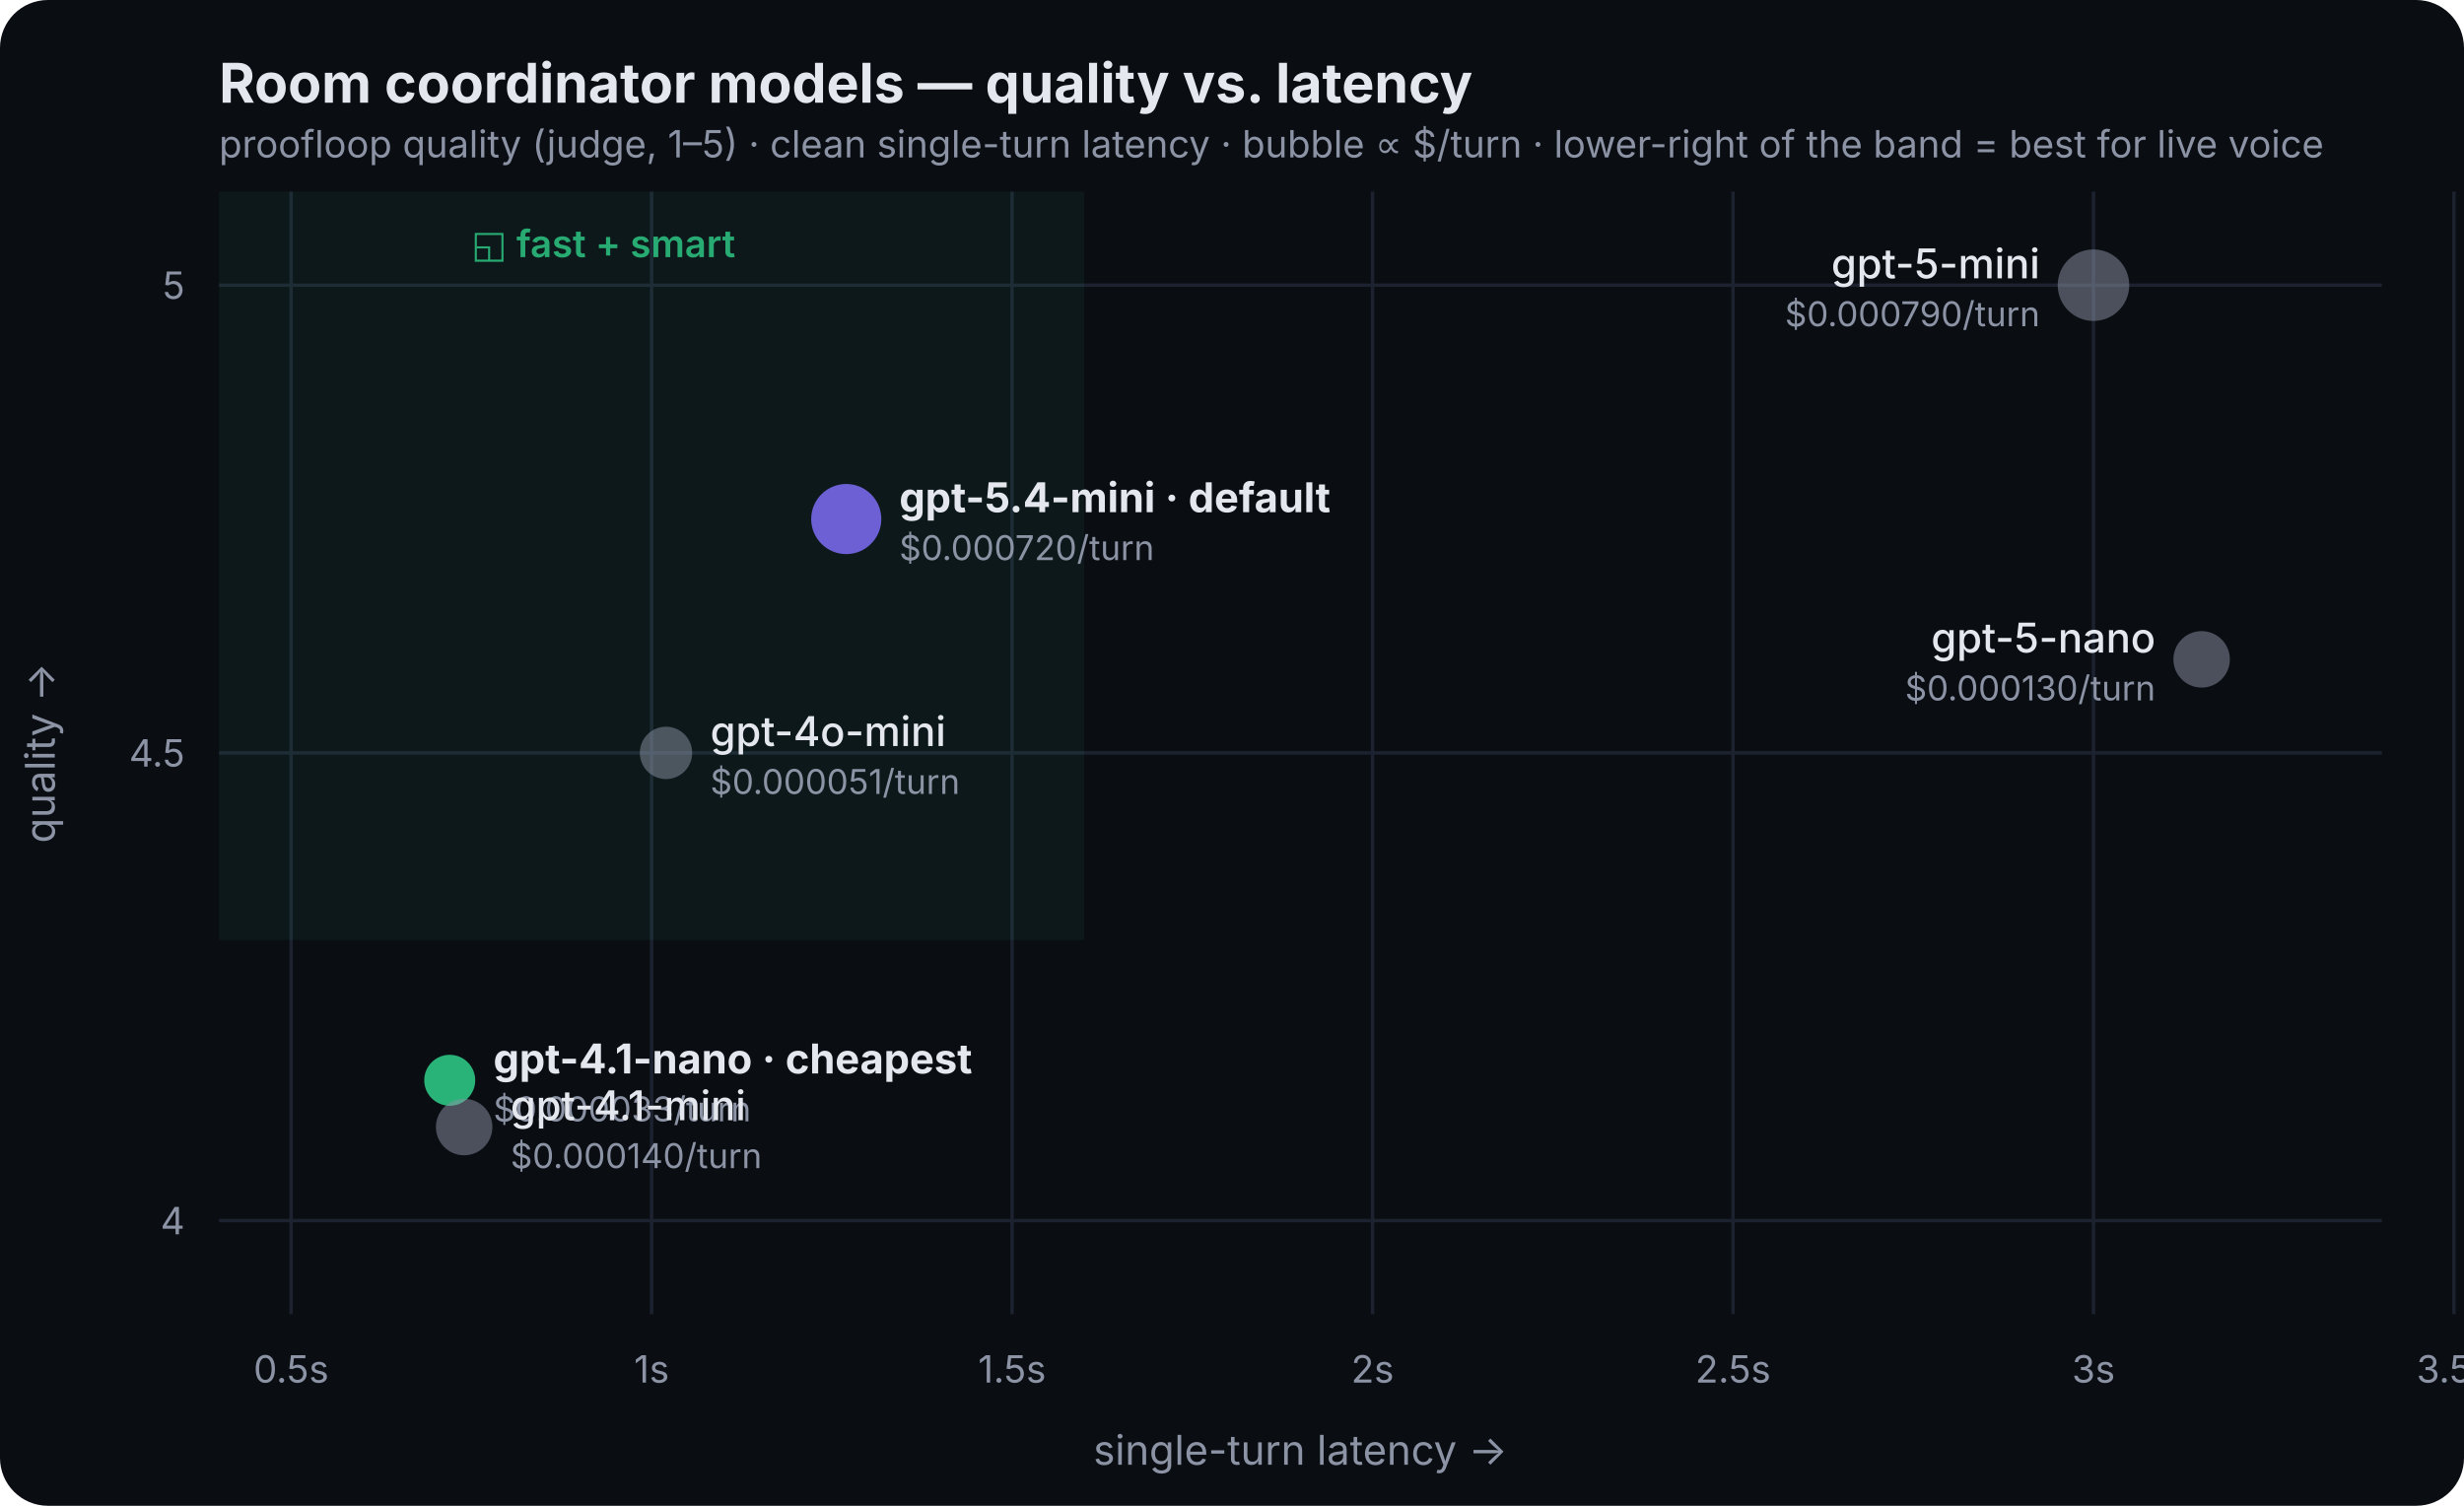
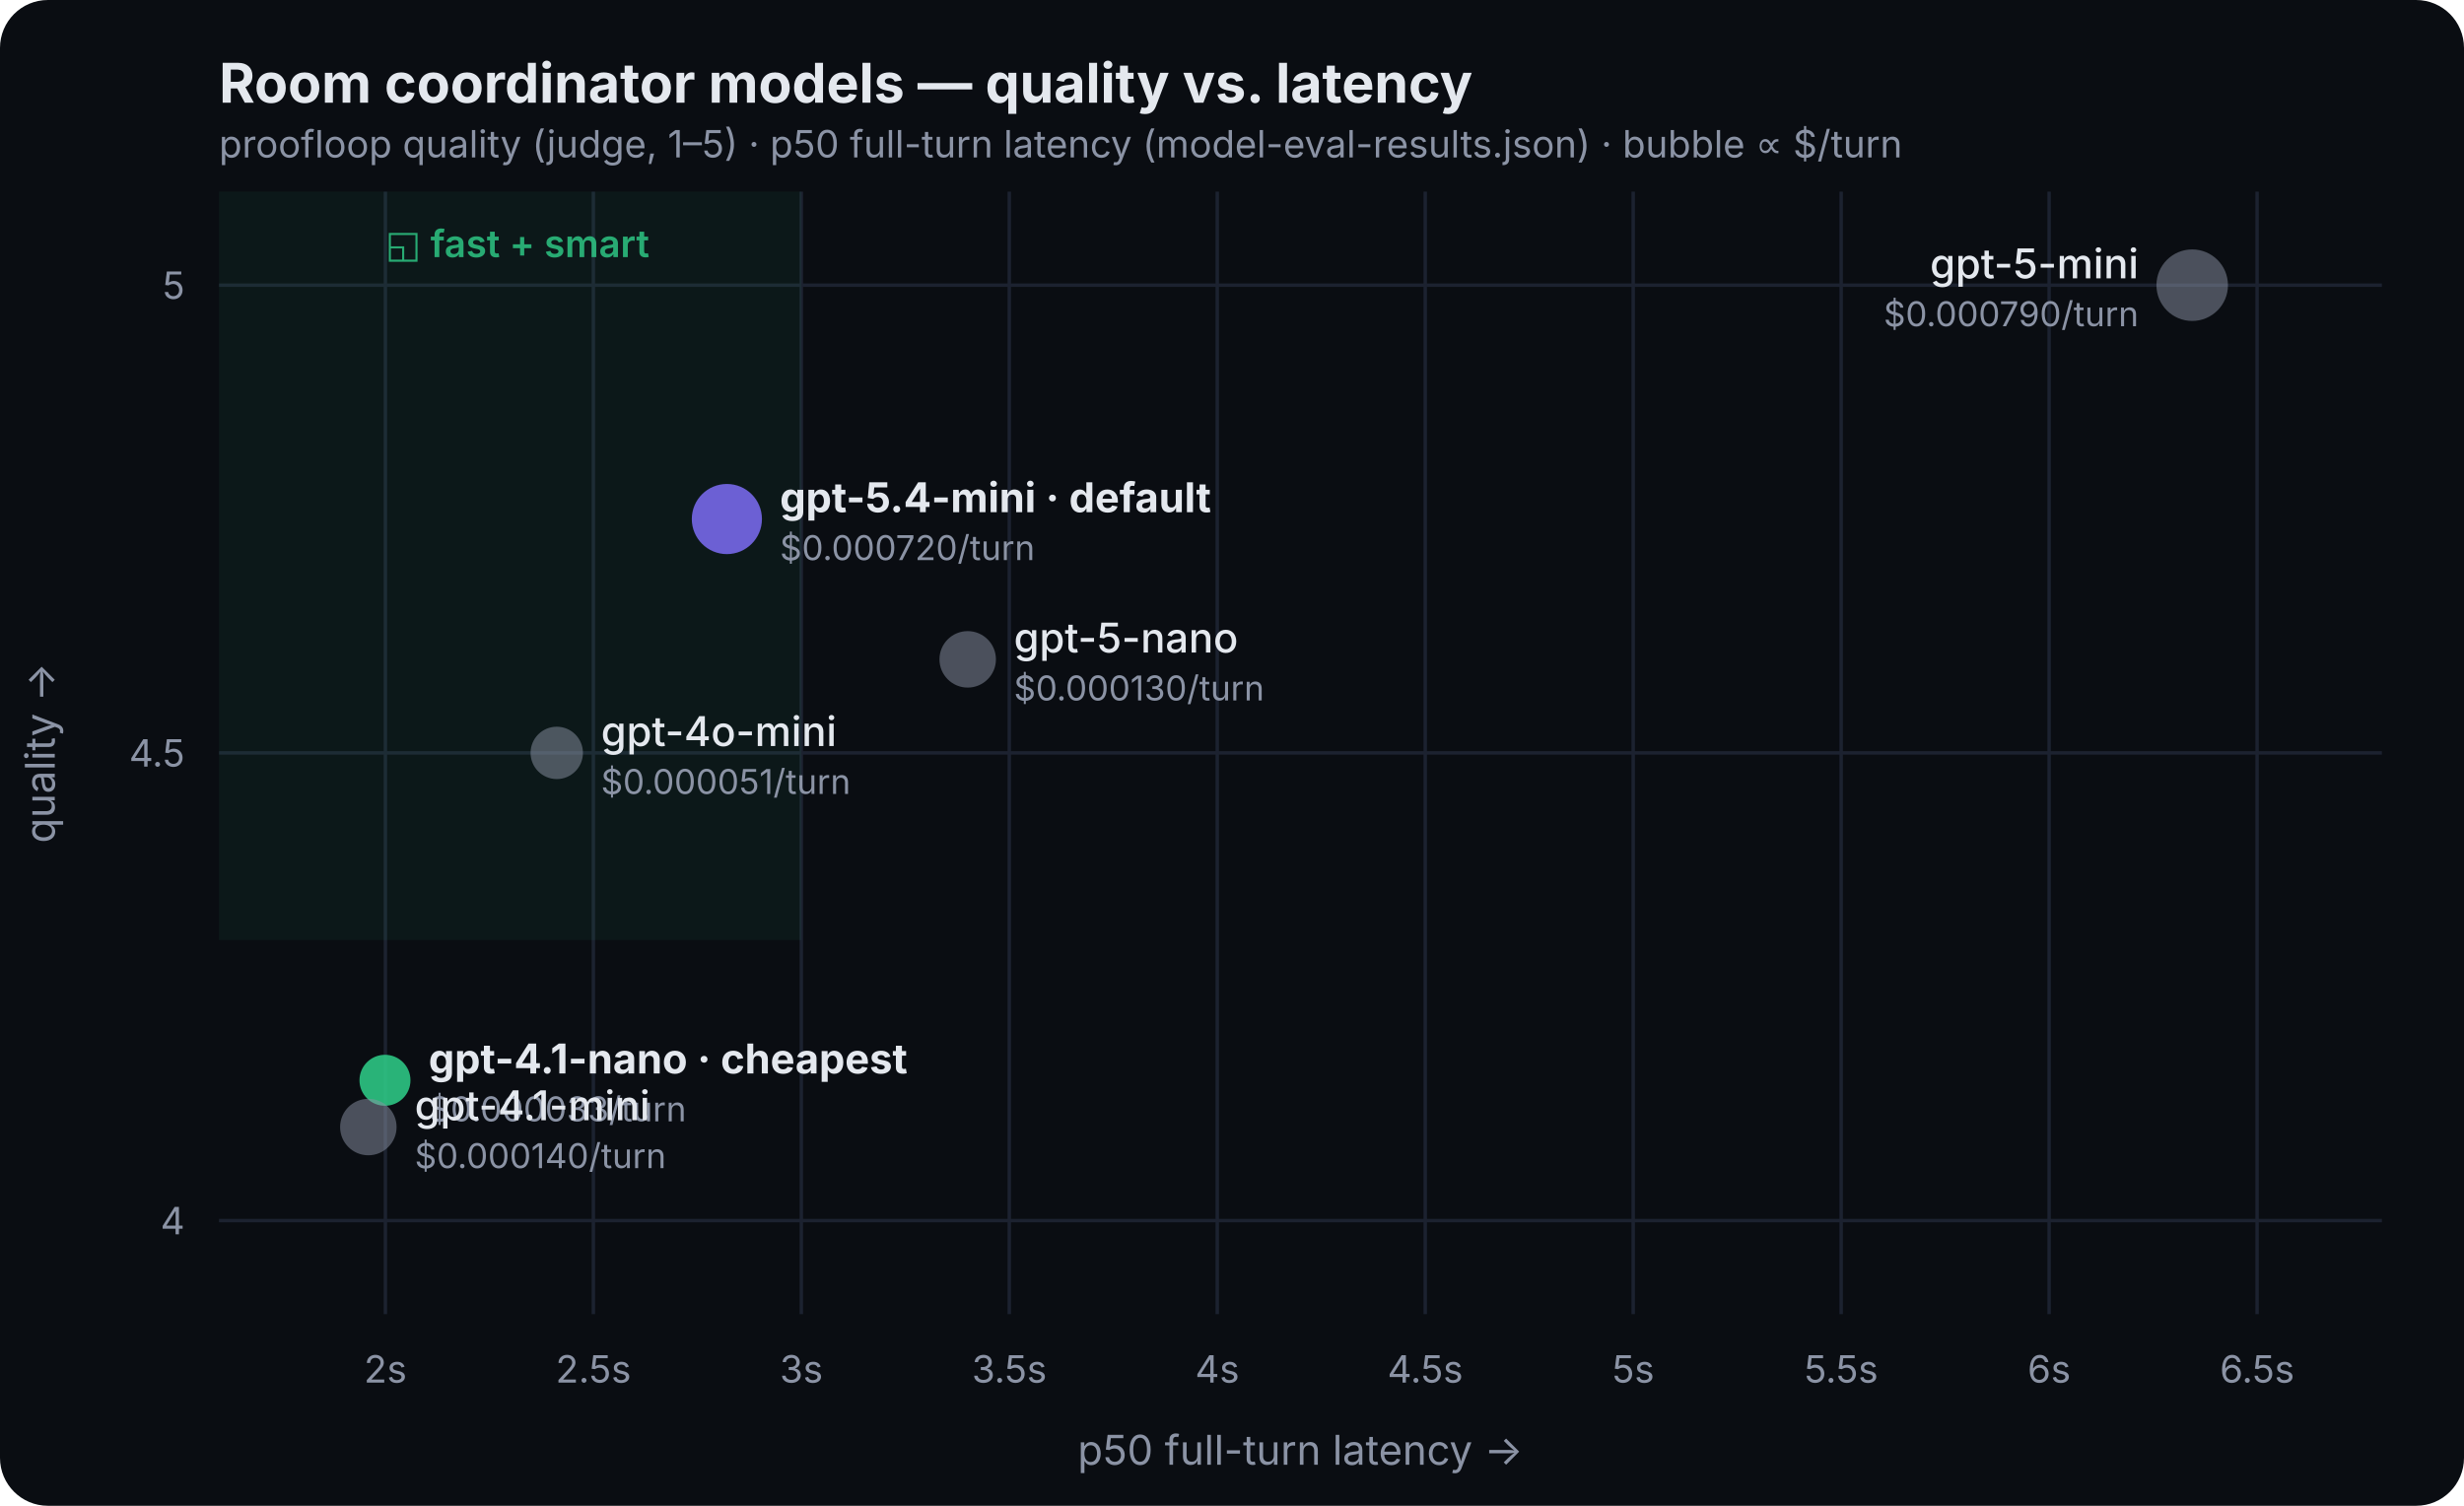
<svg xmlns="http://www.w3.org/2000/svg" viewBox="0 0 720 440" width="720" height="440" font-family="Inter,system-ui,sans-serif">
  <rect width="720" height="440" rx="14" fill="#0a0d12" />
  <text x="64" y="30" fill="#e4e8ee" font-size="16" font-weight="700">Room coordinator models — quality vs. latency</text>
-   <text x="64" y="46" fill="#8b93a5" font-size="11">proofloop quality (judge, 1–5) · clean single-turn latency · bubble ∝ $/turn · lower-right of the band = best for live voice</text>
-   <line x1="85.067" y1="56" x2="85.067" y2="384" stroke="#1c2230" stroke-width="1" />
-   <text x="85.067" y="404" fill="#8b93a5" font-size="11" text-anchor="middle">0.5s</text>
-   <line x1="190.4" y1="56" x2="190.4" y2="384" stroke="#1c2230" stroke-width="1" />
-   <text x="190.4" y="404" fill="#8b93a5" font-size="11" text-anchor="middle">1s</text>
-   <line x1="295.733" y1="56" x2="295.733" y2="384" stroke="#1c2230" stroke-width="1" />
-   <text x="295.733" y="404" fill="#8b93a5" font-size="11" text-anchor="middle">1.5s</text>
-   <line x1="401.067" y1="56" x2="401.067" y2="384" stroke="#1c2230" stroke-width="1" />
-   <text x="401.067" y="404" fill="#8b93a5" font-size="11" text-anchor="middle">2s</text>
-   <line x1="506.4" y1="56" x2="506.4" y2="384" stroke="#1c2230" stroke-width="1" />
-   <text x="506.4" y="404" fill="#8b93a5" font-size="11" text-anchor="middle">2.5s</text>
-   <line x1="611.733" y1="56" x2="611.733" y2="384" stroke="#1c2230" stroke-width="1" />
-   <text x="611.733" y="404" fill="#8b93a5" font-size="11" text-anchor="middle">3s</text>
-   <line x1="717.067" y1="56" x2="717.067" y2="384" stroke="#1c2230" stroke-width="1" />
-   <text x="717.067" y="404" fill="#8b93a5" font-size="11" text-anchor="middle">3.5s</text>
+   <text x="64" y="46" fill="#8b93a5" font-size="11">proofloop quality (judge, 1–5) · p50 full-turn latency (model-eval-results.json) · bubble ∝ $/turn</text>
+   <line x1="112.615" y1="56" x2="112.615" y2="384" stroke="#1c2230" stroke-width="1" />
+   <text x="112.615" y="404" fill="#8b93a5" font-size="11" text-anchor="middle">2s</text>
+   <line x1="173.385" y1="56" x2="173.385" y2="384" stroke="#1c2230" stroke-width="1" />
+   <text x="173.385" y="404" fill="#8b93a5" font-size="11" text-anchor="middle">2.5s</text>
+   <line x1="234.154" y1="56" x2="234.154" y2="384" stroke="#1c2230" stroke-width="1" />
+   <text x="234.154" y="404" fill="#8b93a5" font-size="11" text-anchor="middle">3s</text>
+   <line x1="294.923" y1="56" x2="294.923" y2="384" stroke="#1c2230" stroke-width="1" />
+   <text x="294.923" y="404" fill="#8b93a5" font-size="11" text-anchor="middle">3.5s</text>
+   <line x1="355.692" y1="56" x2="355.692" y2="384" stroke="#1c2230" stroke-width="1" />
+   <text x="355.692" y="404" fill="#8b93a5" font-size="11" text-anchor="middle">4s</text>
+   <line x1="416.462" y1="56" x2="416.462" y2="384" stroke="#1c2230" stroke-width="1" />
+   <text x="416.462" y="404" fill="#8b93a5" font-size="11" text-anchor="middle">4.5s</text>
+   <line x1="477.231" y1="56" x2="477.231" y2="384" stroke="#1c2230" stroke-width="1" />
+   <text x="477.231" y="404" fill="#8b93a5" font-size="11" text-anchor="middle">5s</text>
+   <line x1="538" y1="56" x2="538" y2="384" stroke="#1c2230" stroke-width="1" />
+   <text x="538" y="404" fill="#8b93a5" font-size="11" text-anchor="middle">5.5s</text>
+   <line x1="598.769" y1="56" x2="598.769" y2="384" stroke="#1c2230" stroke-width="1" />
+   <text x="598.769" y="404" fill="#8b93a5" font-size="11" text-anchor="middle">6s</text>
+   <line x1="659.538" y1="56" x2="659.538" y2="384" stroke="#1c2230" stroke-width="1" />
+   <text x="659.538" y="404" fill="#8b93a5" font-size="11" text-anchor="middle">6.5s</text>
  <line x1="64" y1="356.667" x2="696" y2="356.667" stroke="#1c2230" stroke-width="1" />
  <text x="54" y="360.667" fill="#8b93a5" font-size="11" text-anchor="end">4</text>
  <line x1="64" y1="220" x2="696" y2="220" stroke="#1c2230" stroke-width="1" />
  <text x="54" y="224" fill="#8b93a5" font-size="11" text-anchor="end">4.5</text>
  <line x1="64" y1="83.333" x2="696" y2="83.333" stroke="#1c2230" stroke-width="1" />
  <text x="54" y="87.333" fill="#8b93a5" font-size="11" text-anchor="end">5</text>
-   <rect x="64" y="56" width="252.8" height="218.667" fill="#2fd08a" opacity="0.06" />
-   <text x="137.733" y="75.133" fill="#2fd08a" font-size="11" font-weight="600" opacity="0.8">◱ fast + smart</text>
-   <circle cx="247.28" cy="151.667" r="9.5" fill="#7c6cf5" opacity="0.85" stroke="#7c6cf5" stroke-width="1.5" />
-   <text x="262.768" y="149.667" fill="#e4e8ee" font-size="12" font-weight="700" text-anchor="start">gpt-5.4-mini · default</text>
-   <text x="262.768" y="163.667" fill="#8b93a5" font-size="10" text-anchor="start">$0.000720/turn</text>
-   <circle cx="131.413" cy="315.667" r="6.7" fill="#2fd08a" opacity="0.85" stroke="#2fd08a" stroke-width="1.5" />
-   <text x="144.16" y="313.667" fill="#e4e8ee" font-size="12" font-weight="700" text-anchor="start">gpt-4.1-nano · cheapest</text>
-   <text x="144.16" y="327.667" fill="#8b93a5" font-size="10" text-anchor="start">$0.000033/turn</text>
-   <circle cx="135.627" cy="329.333" r="7.5" fill="#8b93a5" opacity="0.5" stroke="#8b93a5" stroke-width="1.5" />
-   <text x="149.165" y="327.333" fill="#e4e8ee" font-size="12" font-weight="500" text-anchor="start">gpt-4.1-mini</text>
-   <text x="149.165" y="341.333" fill="#8b93a5" font-size="10" text-anchor="start">$0.000140/turn</text>
-   <circle cx="194.613" cy="220" r="6.9" fill="#8b93a5" opacity="0.5" stroke="#8b93a5" stroke-width="1.5" />
-   <text x="207.542" y="218" fill="#e4e8ee" font-size="12" font-weight="500" text-anchor="start">gpt-4o-mini</text>
-   <text x="207.542" y="232" fill="#8b93a5" font-size="10" text-anchor="start">$0.000051/turn</text>
-   <circle cx="643.333" cy="192.667" r="7.5" fill="#8b93a5" opacity="0.5" stroke="#8b93a5" stroke-width="1.5" />
-   <text x="629.851" y="190.667" fill="#e4e8ee" font-size="12" font-weight="500" text-anchor="end">gpt-5-nano</text>
-   <text x="629.851" y="204.667" fill="#8b93a5" font-size="10" text-anchor="end">$0.000130/turn</text>
-   <circle cx="611.733" cy="83.333" r="9.7" fill="#8b93a5" opacity="0.5" stroke="#8b93a5" stroke-width="1.5" />
-   <text x="596.079" y="81.333" fill="#e4e8ee" font-size="12" font-weight="500" text-anchor="end">gpt-5-mini</text>
-   <text x="596.079" y="95.333" fill="#8b93a5" font-size="10" text-anchor="end">$0.000790/turn</text>
-   <text x="380" y="428" fill="#8b93a5" font-size="12" text-anchor="middle">single-turn latency →</text>
+   <rect x="64" y="56" width="170.154" height="218.667" fill="#2fd08a" opacity="0.06" />
+   <text x="112.615" y="75.133" fill="#2fd08a" font-size="11" font-weight="600" opacity="0.8">◱ fast + smart</text>
+   <circle cx="212.398" cy="151.667" r="9.5" fill="#7c6cf5" opacity="0.85" stroke="#7c6cf5" stroke-width="1.5" />
+   <text x="227.887" y="149.667" fill="#e4e8ee" font-size="12" font-weight="700" text-anchor="start">gpt-5.4-mini · default</text>
+   <text x="227.887" y="163.667" fill="#8b93a5" font-size="10" text-anchor="start">$0.000720/turn</text>
+   <circle cx="112.494" cy="315.667" r="6.7" fill="#2fd08a" opacity="0.85" stroke="#2fd08a" stroke-width="1.5" />
+   <text x="125.241" y="313.667" fill="#e4e8ee" font-size="12" font-weight="700" text-anchor="start">gpt-4.1-nano · cheapest</text>
+   <text x="125.241" y="327.667" fill="#8b93a5" font-size="10" text-anchor="start">$0.000033/turn</text>
+   <circle cx="107.632" cy="329.333" r="7.5" fill="#8b93a5" opacity="0.5" stroke="#8b93a5" stroke-width="1.5" />
+   <text x="121.17" y="327.333" fill="#e4e8ee" font-size="12" font-weight="500" text-anchor="start">gpt-4.1-mini</text>
+   <text x="121.17" y="341.333" fill="#8b93a5" font-size="10" text-anchor="start">$0.000140/turn</text>
+   <circle cx="162.689" cy="220" r="6.9" fill="#8b93a5" opacity="0.5" stroke="#8b93a5" stroke-width="1.5" />
+   <text x="175.618" y="218" fill="#e4e8ee" font-size="12" font-weight="500" text-anchor="start">gpt-4o-mini</text>
+   <text x="175.618" y="232" fill="#8b93a5" font-size="10" text-anchor="start">$0.000051/turn</text>
+   <circle cx="282.769" cy="192.667" r="7.5" fill="#8b93a5" opacity="0.5" stroke="#8b93a5" stroke-width="1.5" />
+   <text x="296.251" y="190.667" fill="#e4e8ee" font-size="12" font-weight="500" text-anchor="start">gpt-5-nano</text>
+   <text x="296.251" y="204.667" fill="#8b93a5" font-size="10" text-anchor="start">$0.000130/turn</text>
+   <circle cx="640.578" cy="83.333" r="9.7" fill="#8b93a5" opacity="0.5" stroke="#8b93a5" stroke-width="1.5" />
+   <text x="624.925" y="81.333" fill="#e4e8ee" font-size="12" font-weight="500" text-anchor="end">gpt-5-mini</text>
+   <text x="624.925" y="95.333" fill="#8b93a5" font-size="10" text-anchor="end">$0.000790/turn</text>
+   <text x="380" y="428" fill="#8b93a5" font-size="12" text-anchor="middle">p50 full-turn latency →</text>
  <text x="16" y="220" fill="#8b93a5" font-size="12" text-anchor="middle" transform="rotate(-90 16 220)">quality →</text>
</svg>
